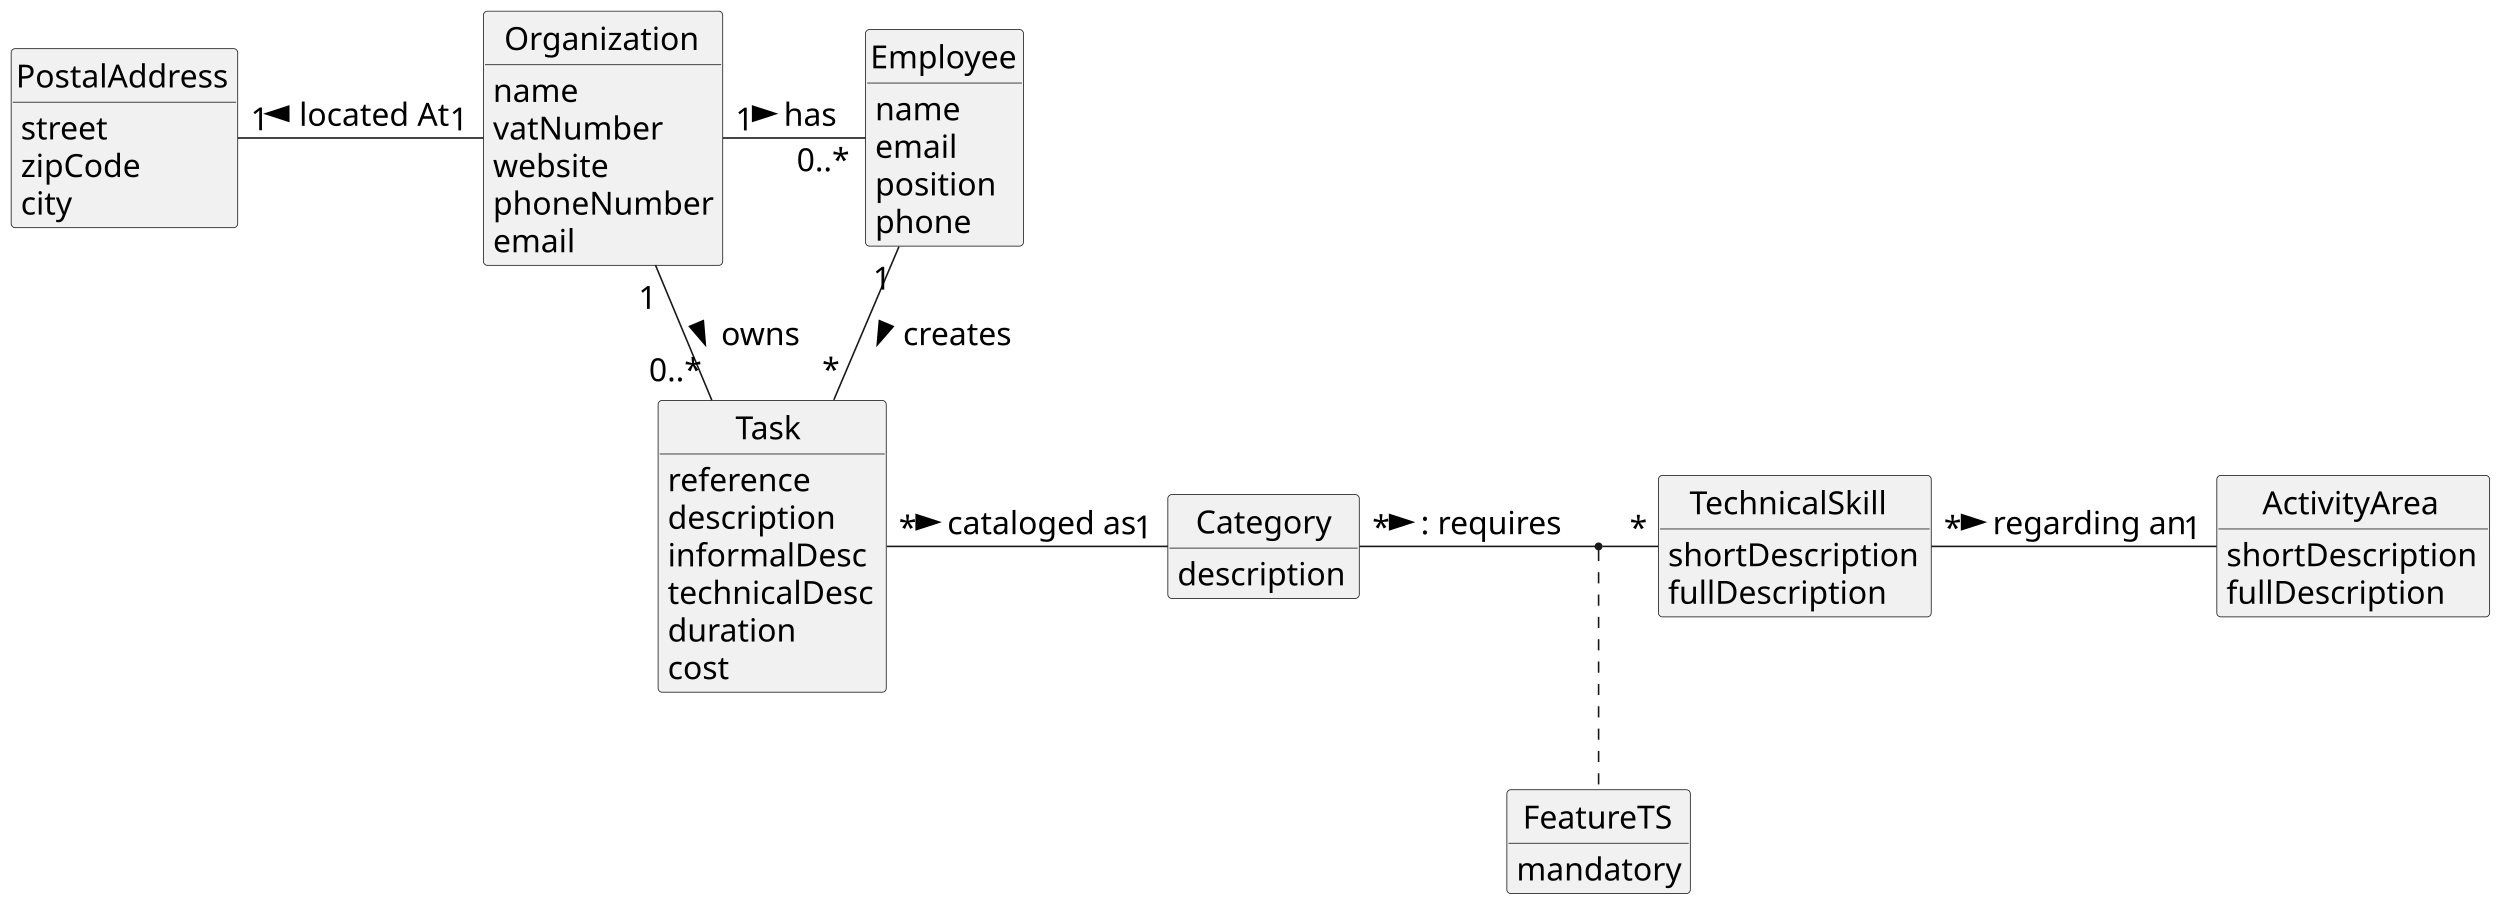
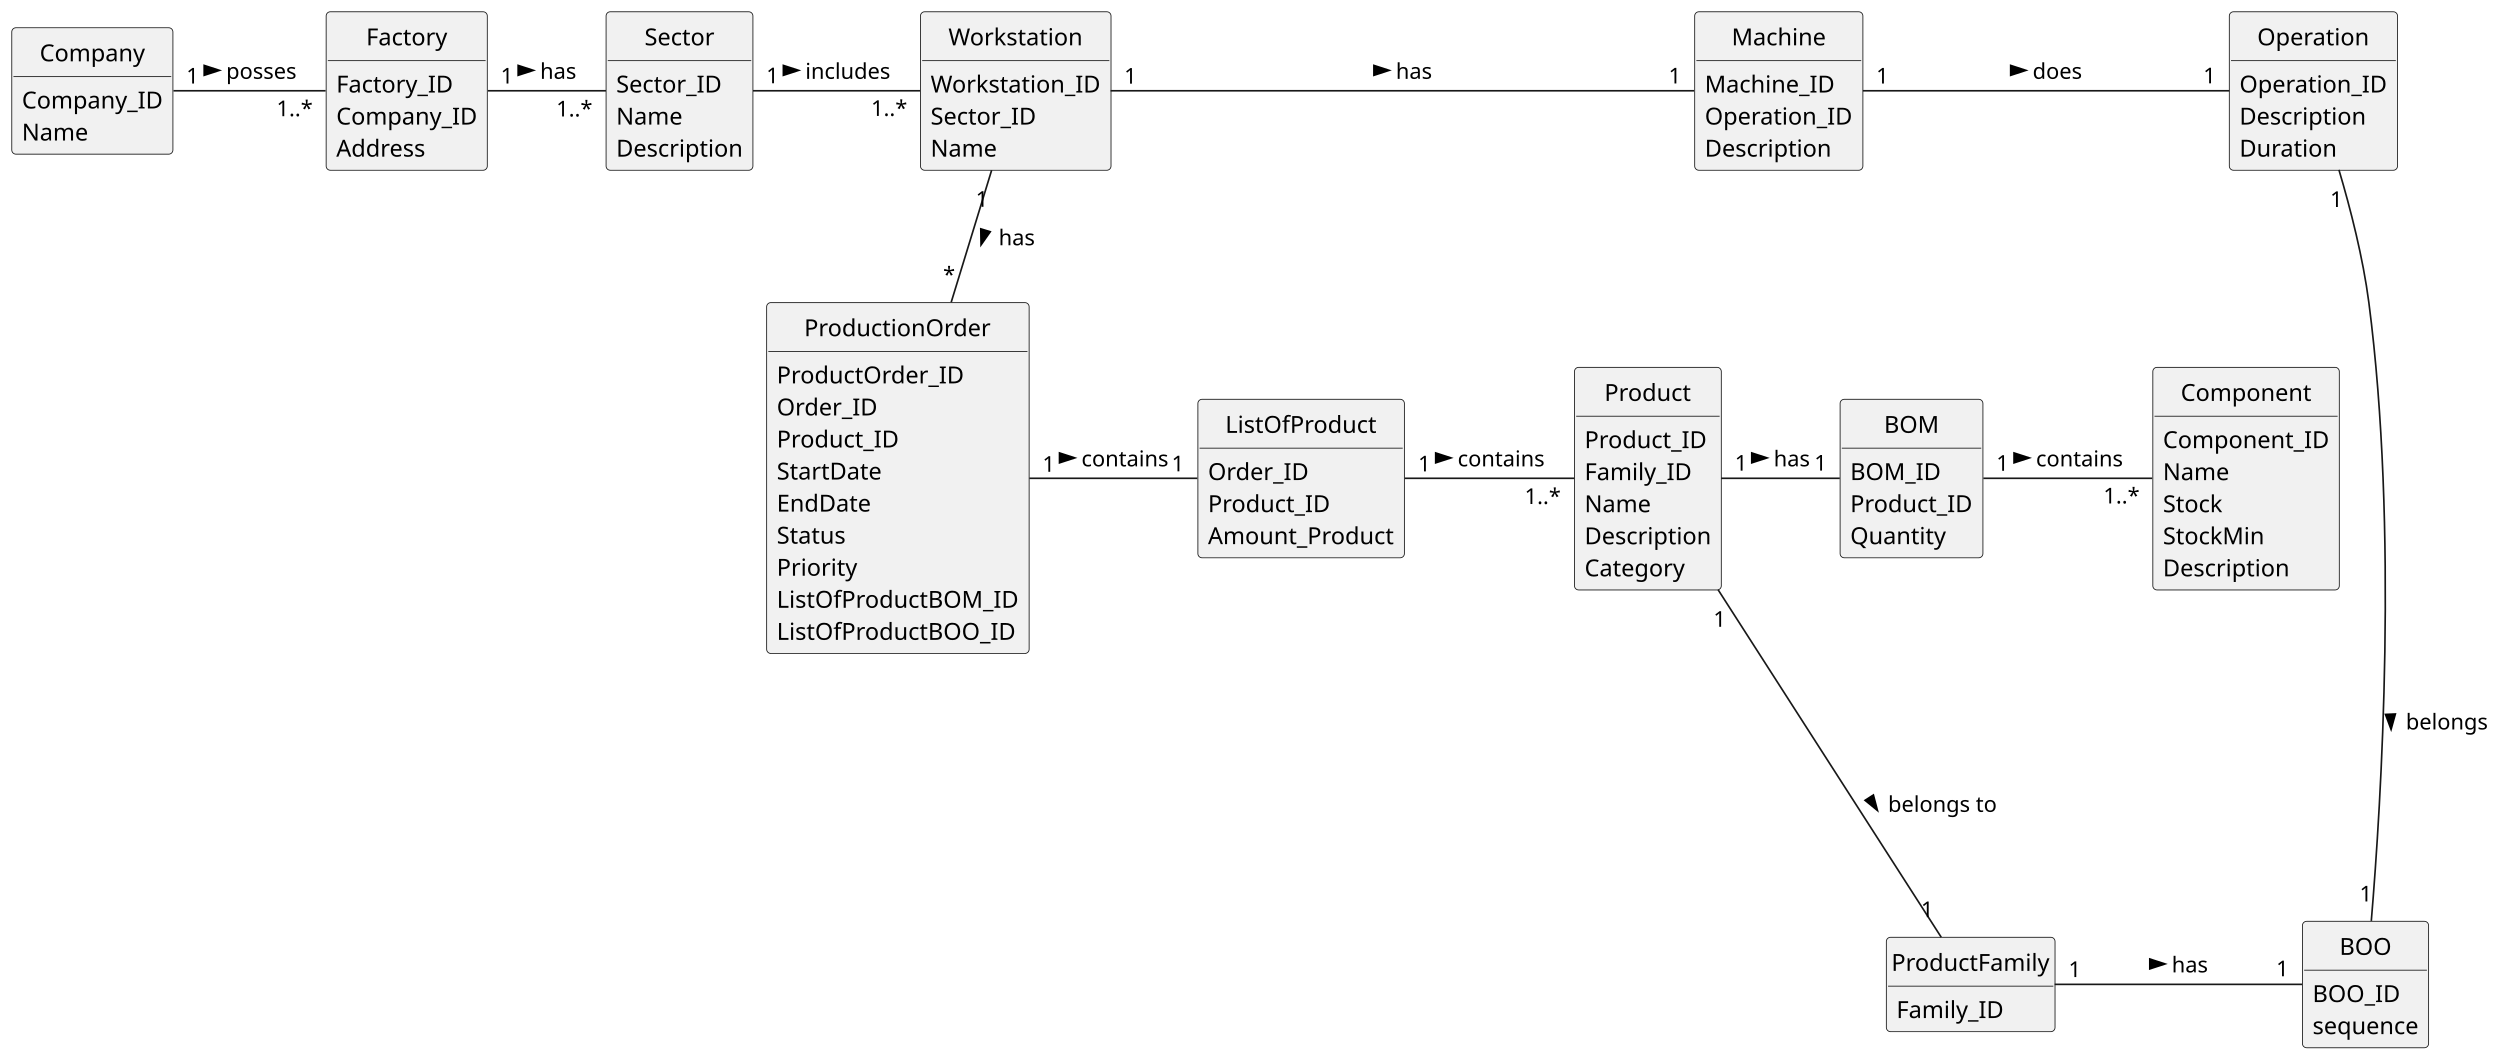
- <svg xmlns="http://www.w3.org/2000/svg" contentStyleType="text/css" height="567px" preserveAspectRatio="none" style="width:1567px;height:567px;background:#FFFFFF;" version="1.1" viewBox="0 0 1567 567" width="1567px" zoomAndPan="magnify">
+ <svg xmlns="http://www.w3.org/2000/svg" contentStyleType="text/css" height="630px" preserveAspectRatio="none" style="width:1487px;height:630px;background:#FFFFFF;" version="1.1" viewBox="0 0 1487 630" width="1487px" zoomAndPan="magnify">
  <defs />
  <g>
-     <g id="elem_Organization">
-       <rect codeLine="16" fill="#F1F1F1" height="159.328" id="Organization" rx="2.5" ry="2.5" style="stroke:#181818;stroke-width:0.5;" width="150" x="303" y="7" />
-       <text fill="#000000" font-family="sans-serif" font-size="20" lengthAdjust="spacing" textLength="124" x="316" y="31.336">Organization</text>
-       <line style="stroke:#181818;stroke-width:0.5;" x1="304" x2="452" y1="40.555" y2="40.555" />
-       <text fill="#000000" font-family="sans-serif" font-size="20" lengthAdjust="spacing" textLength="53" x="309" y="63.891">name</text>
-       <text fill="#000000" font-family="sans-serif" font-size="20" lengthAdjust="spacing" textLength="106" x="309" y="87.445">vatNumber</text>
-       <text fill="#000000" font-family="sans-serif" font-size="20" lengthAdjust="spacing" textLength="73" x="309" y="111">website</text>
-       <text fill="#000000" font-family="sans-serif" font-size="20" lengthAdjust="spacing" textLength="138" x="309" y="134.555">phoneNumber</text>
-       <text fill="#000000" font-family="sans-serif" font-size="20" lengthAdjust="spacing" textLength="53" x="309" y="158.109">email</text>
-     </g>
-     <g id="elem_Task">
-       <rect codeLine="24" fill="#F1F1F1" height="182.883" id="Task" rx="2.5" ry="2.5" style="stroke:#181818;stroke-width:0.5;" width="143" x="412.5" y="251" />
-       <text fill="#000000" font-family="sans-serif" font-size="20" lengthAdjust="spacing" textLength="46" x="461" y="275.336">Task</text>
-       <line style="stroke:#181818;stroke-width:0.5;" x1="413.5" x2="554.5" y1="284.555" y2="284.555" />
-       <text fill="#000000" font-family="sans-serif" font-size="20" lengthAdjust="spacing" textLength="89" x="418.5" y="307.891">reference</text>
-       <text fill="#000000" font-family="sans-serif" font-size="20" lengthAdjust="spacing" textLength="108" x="418.5" y="331.445">description</text>
-       <text fill="#000000" font-family="sans-serif" font-size="20" lengthAdjust="spacing" textLength="127" x="418.5" y="355">informalDesc</text>
-       <text fill="#000000" font-family="sans-serif" font-size="20" lengthAdjust="spacing" textLength="131" x="418.5" y="378.555">technicalDesc</text>
-       <text fill="#000000" font-family="sans-serif" font-size="20" lengthAdjust="spacing" textLength="81" x="418.5" y="402.109">duration</text>
-       <text fill="#000000" font-family="sans-serif" font-size="20" lengthAdjust="spacing" textLength="39" x="418.5" y="425.664">cost</text>
-     </g>
-     <g id="elem_Category">
-       <rect codeLine="33" fill="#F1F1F1" height="65.109" id="Category" rx="2.5" ry="2.5" style="stroke:#181818;stroke-width:0.5;" width="120" x="732" y="310" />
-       <text fill="#000000" font-family="sans-serif" font-size="20" lengthAdjust="spacing" textLength="85" x="749.5" y="334.336">Category</text>
-       <line style="stroke:#181818;stroke-width:0.5;" x1="733" x2="851" y1="343.555" y2="343.555" />
-       <text fill="#000000" font-family="sans-serif" font-size="20" lengthAdjust="spacing" textLength="108" x="738" y="366.891">description</text>
-     </g>
-     <g id="elem_Employee">
-       <rect codeLine="37" fill="#F1F1F1" height="135.773" id="Employee" rx="2.5" ry="2.5" style="stroke:#181818;stroke-width:0.5;" width="99" x="542.5" y="18.5" />
-       <text fill="#000000" font-family="sans-serif" font-size="20" lengthAdjust="spacing" textLength="93" x="545.5" y="42.836">Employee</text>
-       <line style="stroke:#181818;stroke-width:0.5;" x1="543.5" x2="640.5" y1="52.055" y2="52.055" />
-       <text fill="#000000" font-family="sans-serif" font-size="20" lengthAdjust="spacing" textLength="53" x="548.5" y="75.391">name</text>
-       <text fill="#000000" font-family="sans-serif" font-size="20" lengthAdjust="spacing" textLength="53" x="548.5" y="98.945">email</text>
-       <text fill="#000000" font-family="sans-serif" font-size="20" lengthAdjust="spacing" textLength="78" x="548.5" y="122.5">position</text>
-       <text fill="#000000" font-family="sans-serif" font-size="20" lengthAdjust="spacing" textLength="60" x="548.5" y="146.055">phone</text>
-     </g>
-     <g id="elem_TechnicalSkill">
-       <rect codeLine="44" fill="#F1F1F1" height="88.664" id="TechnicalSkill" rx="2.5" ry="2.5" style="stroke:#181818;stroke-width:0.5;" width="171" x="1039.5" y="298" />
-       <text fill="#000000" font-family="sans-serif" font-size="20" lengthAdjust="spacing" textLength="132" x="1059" y="322.336">TechnicalSkill</text>
-       <line style="stroke:#181818;stroke-width:0.5;" x1="1040.5" x2="1209.5" y1="331.555" y2="331.555" />
-       <text fill="#000000" font-family="sans-serif" font-size="20" lengthAdjust="spacing" textLength="159" x="1045.5" y="354.891">shortDescription</text>
-       <text fill="#000000" font-family="sans-serif" font-size="20" lengthAdjust="spacing" textLength="141" x="1045.5" y="378.445">fullDescription</text>
-     </g>
-     <g id="elem_ActivityArea">
-       <rect codeLine="49" fill="#F1F1F1" height="88.664" id="ActivityArea" rx="2.5" ry="2.5" style="stroke:#181818;stroke-width:0.5;" width="171" x="1389.5" y="298" />
-       <text fill="#000000" font-family="sans-serif" font-size="20" lengthAdjust="spacing" textLength="114" x="1418" y="322.336">ActivityArea</text>
-       <line style="stroke:#181818;stroke-width:0.5;" x1="1390.5" x2="1559.5" y1="331.555" y2="331.555" />
-       <text fill="#000000" font-family="sans-serif" font-size="20" lengthAdjust="spacing" textLength="159" x="1395.5" y="354.891">shortDescription</text>
-       <text fill="#000000" font-family="sans-serif" font-size="20" lengthAdjust="spacing" textLength="141" x="1395.5" y="378.445">fullDescription</text>
-     </g>
-     <g id="elem_FeatureTS">
-       <rect codeLine="54" fill="#F1F1F1" height="65.109" id="FeatureTS" rx="2.5" ry="2.5" style="stroke:#181818;stroke-width:0.5;" width="115" x="944.5" y="495" />
-       <text fill="#000000" font-family="sans-serif" font-size="20" lengthAdjust="spacing" textLength="95" x="954.5" y="519.336">FeatureTS</text>
-       <line style="stroke:#181818;stroke-width:0.5;" x1="945.5" x2="1058.5" y1="528.555" y2="528.555" />
-       <text fill="#000000" font-family="sans-serif" font-size="20" lengthAdjust="spacing" textLength="103" x="950.5" y="551.891">mandatory</text>
-     </g>
-     <g id="elem_PostalAddress">
-       <rect codeLine="63" fill="#F1F1F1" height="112.219" id="PostalAddress" rx="2.5" ry="2.5" style="stroke:#181818;stroke-width:0.5;" width="142" x="7" y="30.5" />
-       <text fill="#000000" font-family="sans-serif" font-size="20" lengthAdjust="spacing" textLength="136" x="10" y="54.836">PostalAddress</text>
-       <line style="stroke:#181818;stroke-width:0.5;" x1="8" x2="148" y1="64.055" y2="64.055" />
-       <text fill="#000000" font-family="sans-serif" font-size="20" lengthAdjust="spacing" textLength="54" x="13" y="87.391">street</text>
-       <text fill="#000000" font-family="sans-serif" font-size="20" lengthAdjust="spacing" textLength="80" x="13" y="110.945">zipCode</text>
-       <text fill="#000000" font-family="sans-serif" font-size="20" lengthAdjust="spacing" textLength="33" x="13" y="134.5">city</text>
-     </g>
-     <ellipse cx="1002" cy="342.5" fill="#181818" rx="2" ry="2" style="stroke:#181818;stroke-width:1.0;" />
-     <g id="link_Organization_Employee">
-       <path codeLine="70" d="M453.15,86.5 C482.77,86.5 515.99,86.5 542.5,86.5 " fill="none" id="Organization-Employee" style="stroke:#181818;stroke-width:1.0;" />
-       <polygon fill="#000000" points="486.25,71.277,471.778,66.575,471.778,75.98,486.25,71.277" style="stroke:#000000;stroke-width:1.0;" />
-       <text fill="#000000" font-family="sans-serif" font-size="20" lengthAdjust="spacing" textLength="33" x="491.25" y="78.836">has</text>
-       <text fill="#000000" font-family="sans-serif" font-size="20" lengthAdjust="spacing" textLength="13" x="460.932" y="81.751">1</text>
-       <text fill="#000000" font-family="sans-serif" font-size="20" lengthAdjust="spacing" textLength="35" x="499.334" y="107.285">0..*</text>
-     </g>
-     <g id="link_Organization_Task">
-       <path codeLine="71" d="M410.81,166.13 C422,192.94 434.6,223.13 446.15,250.8 " fill="none" id="Organization-Task" style="stroke:#181818;stroke-width:1.0;" />
-       <polygon fill="#000000" points="442.081,216.16,440.846,200.993,432.168,204.616,442.081,216.16" style="stroke:#000000;stroke-width:1.0;" />
-       <text fill="#000000" font-family="sans-serif" font-size="20" lengthAdjust="spacing" textLength="49" x="452" y="216.336">owns</text>
-       <text fill="#000000" font-family="sans-serif" font-size="20" lengthAdjust="spacing" textLength="13" x="400.153" y="193.592">1</text>
-       <text fill="#000000" font-family="sans-serif" font-size="20" lengthAdjust="spacing" textLength="35" x="406.739" y="238.939">0..*</text>
-     </g>
-     <g id="link_Employee_Task">
-       <path codeLine="73" d="M563.48,154.57 C550.98,183.96 536.12,218.92 522.65,250.6 " fill="none" id="Employee-Task" style="stroke:#181818;stroke-width:1.0;" />
-       <polygon fill="#000000" points="549.87,216.139,559.86,204.661,551.205,200.981,549.87,216.139" style="stroke:#000000;stroke-width:1.0;" />
-       <text fill="#000000" font-family="sans-serif" font-size="20" lengthAdjust="spacing" textLength="68" x="566" y="216.336">creates</text>
-       <text fill="#000000" font-family="sans-serif" font-size="20" lengthAdjust="spacing" textLength="13" x="547.142" y="181.527">1</text>
-       <text fill="#000000" font-family="sans-serif" font-size="20" lengthAdjust="spacing" textLength="10" x="515.332" y="238.723">*</text>
-     </g>
-     <g id="link_Task_Category">
-       <path codeLine="75" d="M555.82,342.5 C609.33,342.5 681.55,342.5 731.99,342.5 " fill="none" id="Task-Category" style="stroke:#181818;stroke-width:1.0;" />
-       <polygon fill="#000000" points="588.75,327.277,574.278,322.575,574.278,331.98,588.75,327.277" style="stroke:#000000;stroke-width:1.0;" />
-       <text fill="#000000" font-family="sans-serif" font-size="20" lengthAdjust="spacing" textLength="120" x="593.75" y="334.836">cataloged as</text>
-       <text fill="#000000" font-family="sans-serif" font-size="20" lengthAdjust="spacing" textLength="10" x="563.382" y="337.737">*</text>
-       <text fill="#000000" font-family="sans-serif" font-size="20" lengthAdjust="spacing" textLength="13" x="710.884" y="337.462">1</text>
-     </g>
-     <g id="link_TechnicalSkill_ActivityArea">
-       <path codeLine="76" d="M1210.62,342.5 C1264.96,342.5 1335.01,342.5 1389.35,342.5 " fill="none" id="TechnicalSkill-ActivityArea" style="stroke:#181818;stroke-width:1.0;" />
-       <polygon fill="#000000" points="1244,327.277,1229.528,322.575,1229.528,331.98,1244,327.277" style="stroke:#000000;stroke-width:1.0;" />
-       <text fill="#000000" font-family="sans-serif" font-size="20" lengthAdjust="spacing" textLength="122" x="1249" y="334.836">regarding an</text>
-       <text fill="#000000" font-family="sans-serif" font-size="20" lengthAdjust="spacing" textLength="10" x="1218.408" y="337.886">*</text>
-       <text fill="#000000" font-family="sans-serif" font-size="20" lengthAdjust="spacing" textLength="13" x="1368.431" y="337.886">1</text>
-     </g>
-     <g id="link_Category_apoint16">
-       <path d="M852.18,342.5 C908.41,342.5 985.77,342.5 999.78,342.5 " fill="none" id="Category-apoint16" style="stroke:#181818;stroke-width:1.0;" />
-       <polygon fill="#000000" points="885.5,327.277,871.028,322.575,871.028,331.98,885.5,327.277" style="stroke:#000000;stroke-width:1.0;" />
-       <text fill="#000000" font-family="sans-serif" font-size="20" lengthAdjust="spacing" textLength="91" x="890.5" y="334.836">: requires</text>
-       <text fill="#000000" font-family="sans-serif" font-size="20" lengthAdjust="spacing" textLength="10" x="860.124" y="337.462">*</text>
-     </g>
-     <g id="link_apoint16_TechnicalSkill">
-       <path d="M1004.4,342.5 C1016.02,342.5 1027.64,342.5 1039.26,342.5 " fill="none" id="apoint16-TechnicalSkill" style="stroke:#181818;stroke-width:1.0;" />
-       <text fill="#000000" font-family="sans-serif" font-size="20" lengthAdjust="spacing" textLength="10" x="1021.462" y="337.886">*</text>
-     </g>
-     <g id="link_apoint16_FeatureTS">
-       <path d="M1002,344.67 C1002,355.93 1002,445.87 1002,494.9 " fill="none" id="apoint16-FeatureTS" style="stroke:#181818;stroke-width:1.0;stroke-dasharray:7.0,7.0;" />
-     </g>
-     <g id="link_PostalAddress_Organization">
-       <path codeLine="81" d="M149.1,86.5 C195.45,86.5 255.85,86.5 302.96,86.5 " fill="none" id="PostalAddress-Organization" style="stroke:#181818;stroke-width:1.0;" />
-       <polygon fill="#000000" points="166.5,71.277,180.972,75.98,180.972,66.575,166.5,71.277" style="stroke:#000000;stroke-width:1.0;" />
-       <text fill="#000000" font-family="sans-serif" font-size="20" lengthAdjust="spacing" textLength="97" x="187.5" y="78.836">located At</text>
-       <text fill="#000000" font-family="sans-serif" font-size="20" lengthAdjust="spacing" textLength="13" x="157.102" y="81.667">1</text>
-       <text fill="#000000" font-family="sans-serif" font-size="20" lengthAdjust="spacing" textLength="13" x="281.933" y="81.715">1</text>
+     <g id="elem_ProductionOrder">
+       <rect codeLine="9" fill="#F1F1F1" height="208.679" id="ProductionOrder" rx="2.5" ry="2.5" style="stroke:#181818;stroke-width:0.5;" width="156.13" x="456" y="180" />
+       <text fill="#000000" font-family="sans-serif" font-size="14" lengthAdjust="spacing" textLength="111.496" x="478.317" y="199.966">ProductionOrder</text>
+       <line style="stroke:#181818;stroke-width:0.5;" x1="457" x2="611.13" y1="209.068" y2="209.068" />
+       <text fill="#000000" font-family="sans-serif" font-size="14" lengthAdjust="spacing" textLength="111.944" x="462" y="228.034">ProductOrder_ID</text>
+       <text fill="#000000" font-family="sans-serif" font-size="14" lengthAdjust="spacing" textLength="60.186" x="462" y="247.102">Order_ID</text>
+       <text fill="#000000" font-family="sans-serif" font-size="14" lengthAdjust="spacing" textLength="72.94" x="462" y="266.17">Product_ID</text>
+       <text fill="#000000" font-family="sans-serif" font-size="14" lengthAdjust="spacing" textLength="62.454" x="462" y="285.238">StartDate</text>
+       <text fill="#000000" font-family="sans-serif" font-size="14" lengthAdjust="spacing" textLength="56.07" x="462" y="304.305">EndDate</text>
+       <text fill="#000000" font-family="sans-serif" font-size="14" lengthAdjust="spacing" textLength="41.006" x="462" y="323.373">Status</text>
+       <text fill="#000000" font-family="sans-serif" font-size="14" lengthAdjust="spacing" textLength="47.922" x="462" y="342.441">Priority</text>
+       <text fill="#000000" font-family="sans-serif" font-size="14" lengthAdjust="spacing" textLength="144.13" x="462" y="361.509">ListOfProductBOM_ID</text>
+       <text fill="#000000" font-family="sans-serif" font-size="14" lengthAdjust="spacing" textLength="142.365" x="462" y="380.577">ListOfProductBOO_ID</text>
+     </g>
+     <g id="elem_ListOfProduct">
+       <rect codeLine="21" fill="#F1F1F1" height="94.272" id="ListOfProduct" rx="2.5" ry="2.5" style="stroke:#181818;stroke-width:0.5;" width="122.838" x="712.5" y="237.5" />
+       <text fill="#000000" font-family="sans-serif" font-size="14" lengthAdjust="spacing" textLength="90.216" x="728.811" y="257.466">ListOfProduct</text>
+       <line style="stroke:#181818;stroke-width:0.5;" x1="713.5" x2="834.338" y1="266.568" y2="266.568" />
+       <text fill="#000000" font-family="sans-serif" font-size="14" lengthAdjust="spacing" textLength="60.186" x="718.5" y="285.534">Order_ID</text>
+       <text fill="#000000" font-family="sans-serif" font-size="14" lengthAdjust="spacing" textLength="72.94" x="718.5" y="304.602">Product_ID</text>
+       <text fill="#000000" font-family="sans-serif" font-size="14" lengthAdjust="spacing" textLength="110.838" x="718.5" y="323.67">Amount_Product</text>
+     </g>
+     <g id="elem_Product">
+       <rect codeLine="27" fill="#F1F1F1" height="132.407" id="Product" rx="2.5" ry="2.5" style="stroke:#181818;stroke-width:0.5;" width="87.334" x="936.5" y="218.5" />
+       <text fill="#000000" font-family="sans-serif" font-size="14" lengthAdjust="spacing" textLength="51.758" x="954.288" y="238.466">Product</text>
+       <line style="stroke:#181818;stroke-width:0.5;" x1="937.5" x2="1022.834" y1="247.568" y2="247.568" />
+       <text fill="#000000" font-family="sans-serif" font-size="14" lengthAdjust="spacing" textLength="72.94" x="942.5" y="266.534">Product_ID</text>
+       <text fill="#000000" font-family="sans-serif" font-size="14" lengthAdjust="spacing" textLength="63.756" x="942.5" y="285.602">Family_ID</text>
+       <text fill="#000000" font-family="sans-serif" font-size="14" lengthAdjust="spacing" textLength="39.48" x="942.5" y="304.67">Name</text>
+       <text fill="#000000" font-family="sans-serif" font-size="14" lengthAdjust="spacing" textLength="75.334" x="942.5" y="323.738">Description</text>
+       <text fill="#000000" font-family="sans-serif" font-size="14" lengthAdjust="spacing" textLength="59.654" x="942.5" y="342.805">Category</text>
+     </g>
+     <g id="elem_ProductFamily">
+       <rect codeLine="35" fill="#F1F1F1" height="56.136" id="ProductFamily" rx="2.5" ry="2.5" style="stroke:#181818;stroke-width:0.5;" width="100.332" x="1122" y="557.5" />
+       <text fill="#000000" font-family="sans-serif" font-size="14" lengthAdjust="spacing" textLength="94.332" x="1125" y="577.466">ProductFamily</text>
+       <line style="stroke:#181818;stroke-width:0.5;" x1="1123" x2="1221.332" y1="586.568" y2="586.568" />
+       <text fill="#000000" font-family="sans-serif" font-size="14" lengthAdjust="spacing" textLength="63.756" x="1128" y="605.534">Family_ID</text>
+     </g>
+     <g id="elem_BOM">
+       <rect codeLine="39" fill="#F1F1F1" height="94.272" id="BOM" rx="2.5" ry="2.5" style="stroke:#181818;stroke-width:0.5;" width="84.94" x="1094.5" y="237.5" />
+       <text fill="#000000" font-family="sans-serif" font-size="14" lengthAdjust="spacing" textLength="32.732" x="1120.604" y="257.466">BOM</text>
+       <line style="stroke:#181818;stroke-width:0.5;" x1="1095.5" x2="1178.44" y1="266.568" y2="266.568" />
+       <text fill="#000000" font-family="sans-serif" font-size="14" lengthAdjust="spacing" textLength="53.914" x="1100.5" y="285.534">BOM_ID</text>
+       <text fill="#000000" font-family="sans-serif" font-size="14" lengthAdjust="spacing" textLength="72.94" x="1100.5" y="304.602">Product_ID</text>
+       <text fill="#000000" font-family="sans-serif" font-size="14" lengthAdjust="spacing" textLength="56.952" x="1100.5" y="323.67">Quantity</text>
+     </g>
+     <g id="elem_Component">
+       <rect codeLine="45" fill="#F1F1F1" height="132.407" id="Component" rx="2.5" ry="2.5" style="stroke:#181818;stroke-width:0.5;" width="110.924" x="1280.5" y="218.5" />
+       <text fill="#000000" font-family="sans-serif" font-size="14" lengthAdjust="spacing" textLength="77.742" x="1297.091" y="238.466">Component</text>
+       <line style="stroke:#181818;stroke-width:0.5;" x1="1281.5" x2="1390.424" y1="247.568" y2="247.568" />
+       <text fill="#000000" font-family="sans-serif" font-size="14" lengthAdjust="spacing" textLength="98.924" x="1286.5" y="266.534">Component_ID</text>
+       <text fill="#000000" font-family="sans-serif" font-size="14" lengthAdjust="spacing" textLength="39.48" x="1286.5" y="285.602">Name</text>
+       <text fill="#000000" font-family="sans-serif" font-size="14" lengthAdjust="spacing" textLength="35.406" x="1286.5" y="304.67">Stock</text>
+       <text fill="#000000" font-family="sans-serif" font-size="14" lengthAdjust="spacing" textLength="60.368" x="1286.5" y="323.738">StockMin</text>
+       <text fill="#000000" font-family="sans-serif" font-size="14" lengthAdjust="spacing" textLength="75.334" x="1286.5" y="342.805">Description</text>
+     </g>
+     <g id="elem_Operation">
+       <rect codeLine="53" fill="#F1F1F1" height="94.272" id="Operation" rx="2.5" ry="2.5" style="stroke:#181818;stroke-width:0.5;" width="100.046" x="1326" y="7" />
+       <text fill="#000000" font-family="sans-serif" font-size="14" lengthAdjust="spacing" textLength="66.864" x="1342.591" y="26.966">Operation</text>
+       <line style="stroke:#181818;stroke-width:0.5;" x1="1327" x2="1425.046" y1="36.068" y2="36.068" />
+       <text fill="#000000" font-family="sans-serif" font-size="14" lengthAdjust="spacing" textLength="88.046" x="1332" y="55.034">Operation_ID</text>
+       <text fill="#000000" font-family="sans-serif" font-size="14" lengthAdjust="spacing" textLength="75.334" x="1332" y="74.102">Description</text>
+       <text fill="#000000" font-family="sans-serif" font-size="14" lengthAdjust="spacing" textLength="58.296" x="1332" y="93.17">Duration</text>
+     </g>
+     <g id="elem_Workstation">
+       <rect codeLine="59" fill="#F1F1F1" height="94.272" id="Workstation" rx="2.5" ry="2.5" style="stroke:#181818;stroke-width:0.5;" width="113.332" x="547.5" y="7" />
+       <text fill="#000000" font-family="sans-serif" font-size="14" lengthAdjust="spacing" textLength="80.15" x="564.091" y="26.966">Workstation</text>
+       <line style="stroke:#181818;stroke-width:0.5;" x1="548.5" x2="659.832" y1="36.068" y2="36.068" />
+       <text fill="#000000" font-family="sans-serif" font-size="14" lengthAdjust="spacing" textLength="101.332" x="553.5" y="55.034">Workstation_ID</text>
+       <text fill="#000000" font-family="sans-serif" font-size="14" lengthAdjust="spacing" textLength="62.79" x="553.5" y="74.102">Sector_ID</text>
+       <text fill="#000000" font-family="sans-serif" font-size="14" lengthAdjust="spacing" textLength="39.48" x="553.5" y="93.17">Name</text>
+     </g>
+     <g id="elem_Sector">
+       <rect codeLine="65" fill="#F1F1F1" height="94.272" id="Sector" rx="2.5" ry="2.5" style="stroke:#181818;stroke-width:0.5;" width="87.334" x="360.5" y="7" />
+       <text fill="#000000" font-family="sans-serif" font-size="14" lengthAdjust="spacing" textLength="41.608" x="383.363" y="26.966">Sector</text>
+       <line style="stroke:#181818;stroke-width:0.5;" x1="361.5" x2="446.834" y1="36.068" y2="36.068" />
+       <text fill="#000000" font-family="sans-serif" font-size="14" lengthAdjust="spacing" textLength="62.79" x="366.5" y="55.034">Sector_ID</text>
+       <text fill="#000000" font-family="sans-serif" font-size="14" lengthAdjust="spacing" textLength="39.48" x="366.5" y="74.102">Name</text>
+       <text fill="#000000" font-family="sans-serif" font-size="14" lengthAdjust="spacing" textLength="75.334" x="366.5" y="93.17">Description</text>
+     </g>
+     <g id="elem_BOO">
+       <rect codeLine="71" fill="#F1F1F1" height="75.204" id="BOO" rx="2.5" ry="2.5" style="stroke:#181818;stroke-width:0.5;" width="75.028" x="1369.5" y="548" />
+       <text fill="#000000" font-family="sans-serif" font-size="14" lengthAdjust="spacing" textLength="30.968" x="1391.53" y="567.966">BOO</text>
+       <line style="stroke:#181818;stroke-width:0.5;" x1="1370.5" x2="1443.528" y1="577.068" y2="577.068" />
+       <text fill="#000000" font-family="sans-serif" font-size="14" lengthAdjust="spacing" textLength="52.15" x="1375.5" y="596.034">BOO_ID</text>
+       <text fill="#000000" font-family="sans-serif" font-size="14" lengthAdjust="spacing" textLength="63.028" x="1375.5" y="615.102">sequence</text>
+     </g>
+     <g id="elem_Machine">
+       <rect codeLine="76" fill="#F1F1F1" height="94.272" id="Machine" rx="2.5" ry="2.5" style="stroke:#181818;stroke-width:0.5;" width="100.046" x="1008" y="7" />
+       <text fill="#000000" font-family="sans-serif" font-size="14" lengthAdjust="spacing" textLength="56.084" x="1029.981" y="26.966">Machine</text>
+       <line style="stroke:#181818;stroke-width:0.5;" x1="1009" x2="1107.046" y1="36.068" y2="36.068" />
+       <text fill="#000000" font-family="sans-serif" font-size="14" lengthAdjust="spacing" textLength="77.266" x="1014" y="55.034">Machine_ID</text>
+       <text fill="#000000" font-family="sans-serif" font-size="14" lengthAdjust="spacing" textLength="88.046" x="1014" y="74.102">Operation_ID</text>
+       <text fill="#000000" font-family="sans-serif" font-size="14" lengthAdjust="spacing" textLength="75.334" x="1014" y="93.17">Description</text>
+     </g>
+     <g id="elem_Company">
+       <rect codeLine="82" fill="#F1F1F1" height="75.204" id="Company" rx="2.5" ry="2.5" style="stroke:#181818;stroke-width:0.5;" width="95.846" x="7" y="16.5" />
+       <text fill="#000000" font-family="sans-serif" font-size="14" lengthAdjust="spacing" textLength="62.664" x="23.591" y="36.466">Company</text>
+       <line style="stroke:#181818;stroke-width:0.5;" x1="8" x2="101.846" y1="45.568" y2="45.568" />
+       <text fill="#000000" font-family="sans-serif" font-size="14" lengthAdjust="spacing" textLength="83.846" x="13" y="64.534">Company_ID</text>
+       <text fill="#000000" font-family="sans-serif" font-size="14" lengthAdjust="spacing" textLength="39.48" x="13" y="83.602">Name</text>
+     </g>
+     <g id="elem_Factory">
+       <rect codeLine="87" fill="#F1F1F1" height="94.272" id="Factory" rx="2.5" ry="2.5" style="stroke:#181818;stroke-width:0.5;" width="95.846" x="194" y="7" />
+       <text fill="#000000" font-family="sans-serif" font-size="14" lengthAdjust="spacing" textLength="48.286" x="217.78" y="26.966">Factory</text>
+       <line style="stroke:#181818;stroke-width:0.5;" x1="195" x2="288.846" y1="36.068" y2="36.068" />
+       <text fill="#000000" font-family="sans-serif" font-size="14" lengthAdjust="spacing" textLength="69.468" x="200" y="55.034">Factory_ID</text>
+       <text fill="#000000" font-family="sans-serif" font-size="14" lengthAdjust="spacing" textLength="83.846" x="200" y="74.102">Company_ID</text>
+       <text fill="#000000" font-family="sans-serif" font-size="14" lengthAdjust="spacing" textLength="53.256" x="200" y="93.17">Address</text>
+     </g>
+     <g id="link_Company_Factory">
+       <path codeLine="93" d="M103.16,54 C130.97,54 165.84,54 193.68,54 " fill="none" id="Company-Factory" style="stroke:#181818;stroke-width:1.0;" />
+       <polygon fill="#000000" points="130.5,41.853,121.455,38.914,121.455,44.792,130.5,41.853" style="stroke:#000000;stroke-width:1.0;" />
+       <text fill="#000000" font-family="sans-serif" font-size="13" lengthAdjust="spacing" textLength="41.873" x="134.5" y="46.897">posses</text>
+       <text fill="#000000" font-family="sans-serif" font-size="13" lengthAdjust="spacing" textLength="7.436" x="110.791" y="49.685">1</text>
+       <text fill="#000000" font-family="sans-serif" font-size="13" lengthAdjust="spacing" textLength="21.567" x="164.459" y="69.123">1..*</text>
+     </g>
+     <g id="link_Factory_Sector">
+       <path codeLine="94" d="M290.17,54 C312.46,54 338.74,54 360.43,54 " fill="none" id="Factory-Sector" style="stroke:#181818;stroke-width:1.0;" />
+       <polygon fill="#000000" points="317.25,41.853,308.205,38.914,308.205,44.792,317.25,41.853" style="stroke:#000000;stroke-width:1.0;" />
+       <text fill="#000000" font-family="sans-serif" font-size="13" lengthAdjust="spacing" textLength="21.554" x="321.25" y="46.897">has</text>
+       <text fill="#000000" font-family="sans-serif" font-size="13" lengthAdjust="spacing" textLength="7.436" x="297.802" y="49.681">1</text>
+       <text fill="#000000" font-family="sans-serif" font-size="13" lengthAdjust="spacing" textLength="21.567" x="330.831" y="69.286">1..*</text>
+     </g>
+     <g id="link_Sector_Workstation">
+       <path codeLine="95" d="M447.89,54 C477.1,54 515.75,54 547.28,54 " fill="none" id="Sector-Workstation" style="stroke:#181818;stroke-width:1.0;" />
+       <polygon fill="#000000" points="475,41.853,465.955,38.914,465.955,44.792,475,41.853" style="stroke:#000000;stroke-width:1.0;" />
+       <text fill="#000000" font-family="sans-serif" font-size="13" lengthAdjust="spacing" textLength="50.57" x="479" y="46.897">includes</text>
+       <text fill="#000000" font-family="sans-serif" font-size="13" lengthAdjust="spacing" textLength="7.436" x="455.747" y="49.525">1</text>
+       <text fill="#000000" font-family="sans-serif" font-size="13" lengthAdjust="spacing" textLength="21.567" x="518.102" y="68.959">1..*</text>
+     </g>
+     <g id="link_Workstation_Machine">
+       <path codeLine="96" d="M660.58,54 C749.96,54 922.39,54 1007.69,54 " fill="none" id="Workstation-Machine" style="stroke:#181818;stroke-width:1.0;" />
+       <polygon fill="#000000" points="826.25,41.853,817.205,38.914,817.205,44.792,826.25,41.853" style="stroke:#000000;stroke-width:1.0;" />
+       <text fill="#000000" font-family="sans-serif" font-size="13" lengthAdjust="spacing" textLength="21.554" x="830.25" y="46.897">has</text>
+       <text fill="#000000" font-family="sans-serif" font-size="13" lengthAdjust="spacing" textLength="7.436" x="668.66" y="49.784">1</text>
+       <text fill="#000000" font-family="sans-serif" font-size="13" lengthAdjust="spacing" textLength="7.436" x="992.48" y="49.629">1</text>
+     </g>
+     <g id="link_Machine_Operation">
+       <path codeLine="97" d="M1108.04,54 C1167.59,54 1266.45,54 1325.99,54 " fill="none" id="Machine-Operation" style="stroke:#181818;stroke-width:1.0;" />
+       <polygon fill="#000000" points="1205,41.853,1195.955,38.914,1195.955,44.792,1205,41.853" style="stroke:#000000;stroke-width:1.0;" />
+       <text fill="#000000" font-family="sans-serif" font-size="13" lengthAdjust="spacing" textLength="29.419" x="1209" y="46.897">does</text>
+       <text fill="#000000" font-family="sans-serif" font-size="13" lengthAdjust="spacing" textLength="7.436" x="1115.932" y="49.681">1</text>
+       <text fill="#000000" font-family="sans-serif" font-size="13" lengthAdjust="spacing" textLength="7.436" x="1310.493" y="49.577">1</text>
+     </g>
+     <g id="link_Operation_BOO">
+       <path codeLine="98" d="M1391.2,101.03 C1398.13,124.4 1405.55,153.4 1409,180 C1426.47,314.58 1416.42,476.48 1410.45,547.76 " fill="none" id="Operation-BOO" style="stroke:#181818;stroke-width:1.0;" />
+       <polygon fill="#000000" points="1422.215,433.848,1424.762,424.685,1418.89,424.938,1422.215,433.848" style="stroke:#000000;stroke-width:1.0;" />
+       <text fill="#000000" font-family="sans-serif" font-size="13" lengthAdjust="spacing" textLength="48.802" x="1431" y="433.897">belongs</text>
+       <text fill="#000000" font-family="sans-serif" font-size="13" lengthAdjust="spacing" textLength="7.436" x="1385.947" y="123.115">1</text>
+       <text fill="#000000" font-family="sans-serif" font-size="13" lengthAdjust="spacing" textLength="7.436" x="1403.478" y="536.178">1</text>
+     </g>
+     <g id="link_ProductFamily_BOO">
+       <path codeLine="99" d="M1222.13,585.5 C1266.2,585.5 1329.39,585.5 1369.3,585.5 " fill="none" id="ProductFamily-BOO" style="stroke:#181818;stroke-width:1.0;" />
+       <polygon fill="#000000" points="1287.75,573.353,1278.705,570.414,1278.705,576.292,1287.75,573.353" style="stroke:#000000;stroke-width:1.0;" />
+       <text fill="#000000" font-family="sans-serif" font-size="13" lengthAdjust="spacing" textLength="21.554" x="1291.75" y="578.397">has</text>
+       <text fill="#000000" font-family="sans-serif" font-size="13" lengthAdjust="spacing" textLength="7.436" x="1230.35" y="581.139">1</text>
+       <text fill="#000000" font-family="sans-serif" font-size="13" lengthAdjust="spacing" textLength="7.436" x="1353.845" y="580.696">1</text>
+     </g>
+     <g id="link_Product_ProductFamily">
+       <path codeLine="100" d="M1021.9,350.75 C1063.39,415.36 1124.89,511.13 1154.64,557.46 " fill="none" id="Product-ProductFamily" style="stroke:#181818;stroke-width:1.0;" />
+       <polygon fill="#000000" points="1116.702,482.06,1114.287,472.861,1109.341,476.037,1116.702,482.06" style="stroke:#000000;stroke-width:1.0;" />
+       <text fill="#000000" font-family="sans-serif" font-size="13" lengthAdjust="spacing" textLength="64.74" x="1123" y="482.897">belongs to</text>
+       <text fill="#000000" font-family="sans-serif" font-size="13" lengthAdjust="spacing" textLength="7.436" x="1019.106" y="372.839">1</text>
+       <text fill="#000000" font-family="sans-serif" font-size="13" lengthAdjust="spacing" textLength="7.436" x="1142.568" y="545.52">1</text>
+     </g>
+     <g id="link_Product_BOM">
+       <path codeLine="101" d="M1023.73,284.5 C1045.78,284.5 1072.41,284.5 1094.31,284.5 " fill="none" id="Product-BOM" style="stroke:#181818;stroke-width:1.0;" />
+       <polygon fill="#000000" points="1051,272.353,1041.955,269.414,1041.955,275.292,1051,272.353" style="stroke:#000000;stroke-width:1.0;" />
+       <text fill="#000000" font-family="sans-serif" font-size="13" lengthAdjust="spacing" textLength="21.554" x="1055" y="277.397">has</text>
+       <text fill="#000000" font-family="sans-serif" font-size="13" lengthAdjust="spacing" textLength="7.436" x="1031.856" y="279.962">1</text>
+       <text fill="#000000" font-family="sans-serif" font-size="13" lengthAdjust="spacing" textLength="7.436" x="1079.127" y="279.922">1</text>
+     </g>
+     <g id="link_ListOfProduct_Product">
+       <path codeLine="102" d="M835.53,284.5 C868.01,284.5 907.1,284.5 936.43,284.5 " fill="none" id="ListOfProduct-Product" style="stroke:#181818;stroke-width:1.0;" />
+       <polygon fill="#000000" points="863,272.353,853.955,269.414,853.955,275.292,863,272.353" style="stroke:#000000;stroke-width:1.0;" />
+       <text fill="#000000" font-family="sans-serif" font-size="13" lengthAdjust="spacing" textLength="51.74" x="867" y="277.397">contains</text>
+       <text fill="#000000" font-family="sans-serif" font-size="13" lengthAdjust="spacing" textLength="7.436" x="843.492" y="280.387">1</text>
+       <text fill="#000000" font-family="sans-serif" font-size="13" lengthAdjust="spacing" textLength="21.567" x="906.831" y="299.776">1..*</text>
+     </g>
+     <g id="link_ProductionOrder_ListOfProduct">
+       <path codeLine="103" d="M612.25,284.5 C644.67,284.5 681.74,284.5 712.2,284.5 " fill="none" id="ProductionOrder-ListOfProduct" style="stroke:#181818;stroke-width:1.0;" />
+       <polygon fill="#000000" points="639.25,272.353,630.205,269.414,630.205,275.292,639.25,272.353" style="stroke:#000000;stroke-width:1.0;" />
+       <text fill="#000000" font-family="sans-serif" font-size="13" lengthAdjust="spacing" textLength="51.74" x="643.25" y="277.397">contains</text>
+       <text fill="#000000" font-family="sans-serif" font-size="13" lengthAdjust="spacing" textLength="7.436" x="620.056" y="280.636">1</text>
+       <text fill="#000000" font-family="sans-serif" font-size="13" lengthAdjust="spacing" textLength="7.436" x="696.872" y="280.336">1</text>
+     </g>
+     <g id="link_Workstation_ProductionOrder">
+       <path codeLine="104" d="M589.83,101.24 C582.88,123.93 574.21,152.25 565.78,179.75 " fill="none" id="Workstation-ProductionOrder" style="stroke:#181818;stroke-width:1.0;" />
+       <polygon fill="#000000" points="583.535,145.634,588.995,137.846,583.375,136.125,583.535,145.634" style="stroke:#000000;stroke-width:1.0;" />
+       <text fill="#000000" font-family="sans-serif" font-size="13" lengthAdjust="spacing" textLength="21.554" x="594" y="145.897">has</text>
+       <text fill="#000000" font-family="sans-serif" font-size="13" lengthAdjust="spacing" textLength="7.436" x="580.352" y="123.006">1</text>
+       <text fill="#000000" font-family="sans-serif" font-size="13" lengthAdjust="spacing" textLength="7.163" x="560.947" y="168.016">*</text>
+     </g>
+     <g id="link_BOM_Component">
+       <path codeLine="105" d="M1179.69,284.5 C1209.04,284.5 1248.31,284.5 1280.14,284.5 " fill="none" id="BOM-Component" style="stroke:#181818;stroke-width:1.0;" />
+       <polygon fill="#000000" points="1207,272.353,1197.955,269.414,1197.955,275.292,1207,272.353" style="stroke:#000000;stroke-width:1.0;" />
+       <text fill="#000000" font-family="sans-serif" font-size="13" lengthAdjust="spacing" textLength="51.74" x="1211" y="277.397">contains</text>
+       <text fill="#000000" font-family="sans-serif" font-size="13" lengthAdjust="spacing" textLength="7.436" x="1187.381" y="280.025">1</text>
+       <text fill="#000000" font-family="sans-serif" font-size="13" lengthAdjust="spacing" textLength="21.567" x="1251.092" y="299.451">1..*</text>
    </g>
  </g>
</svg>
